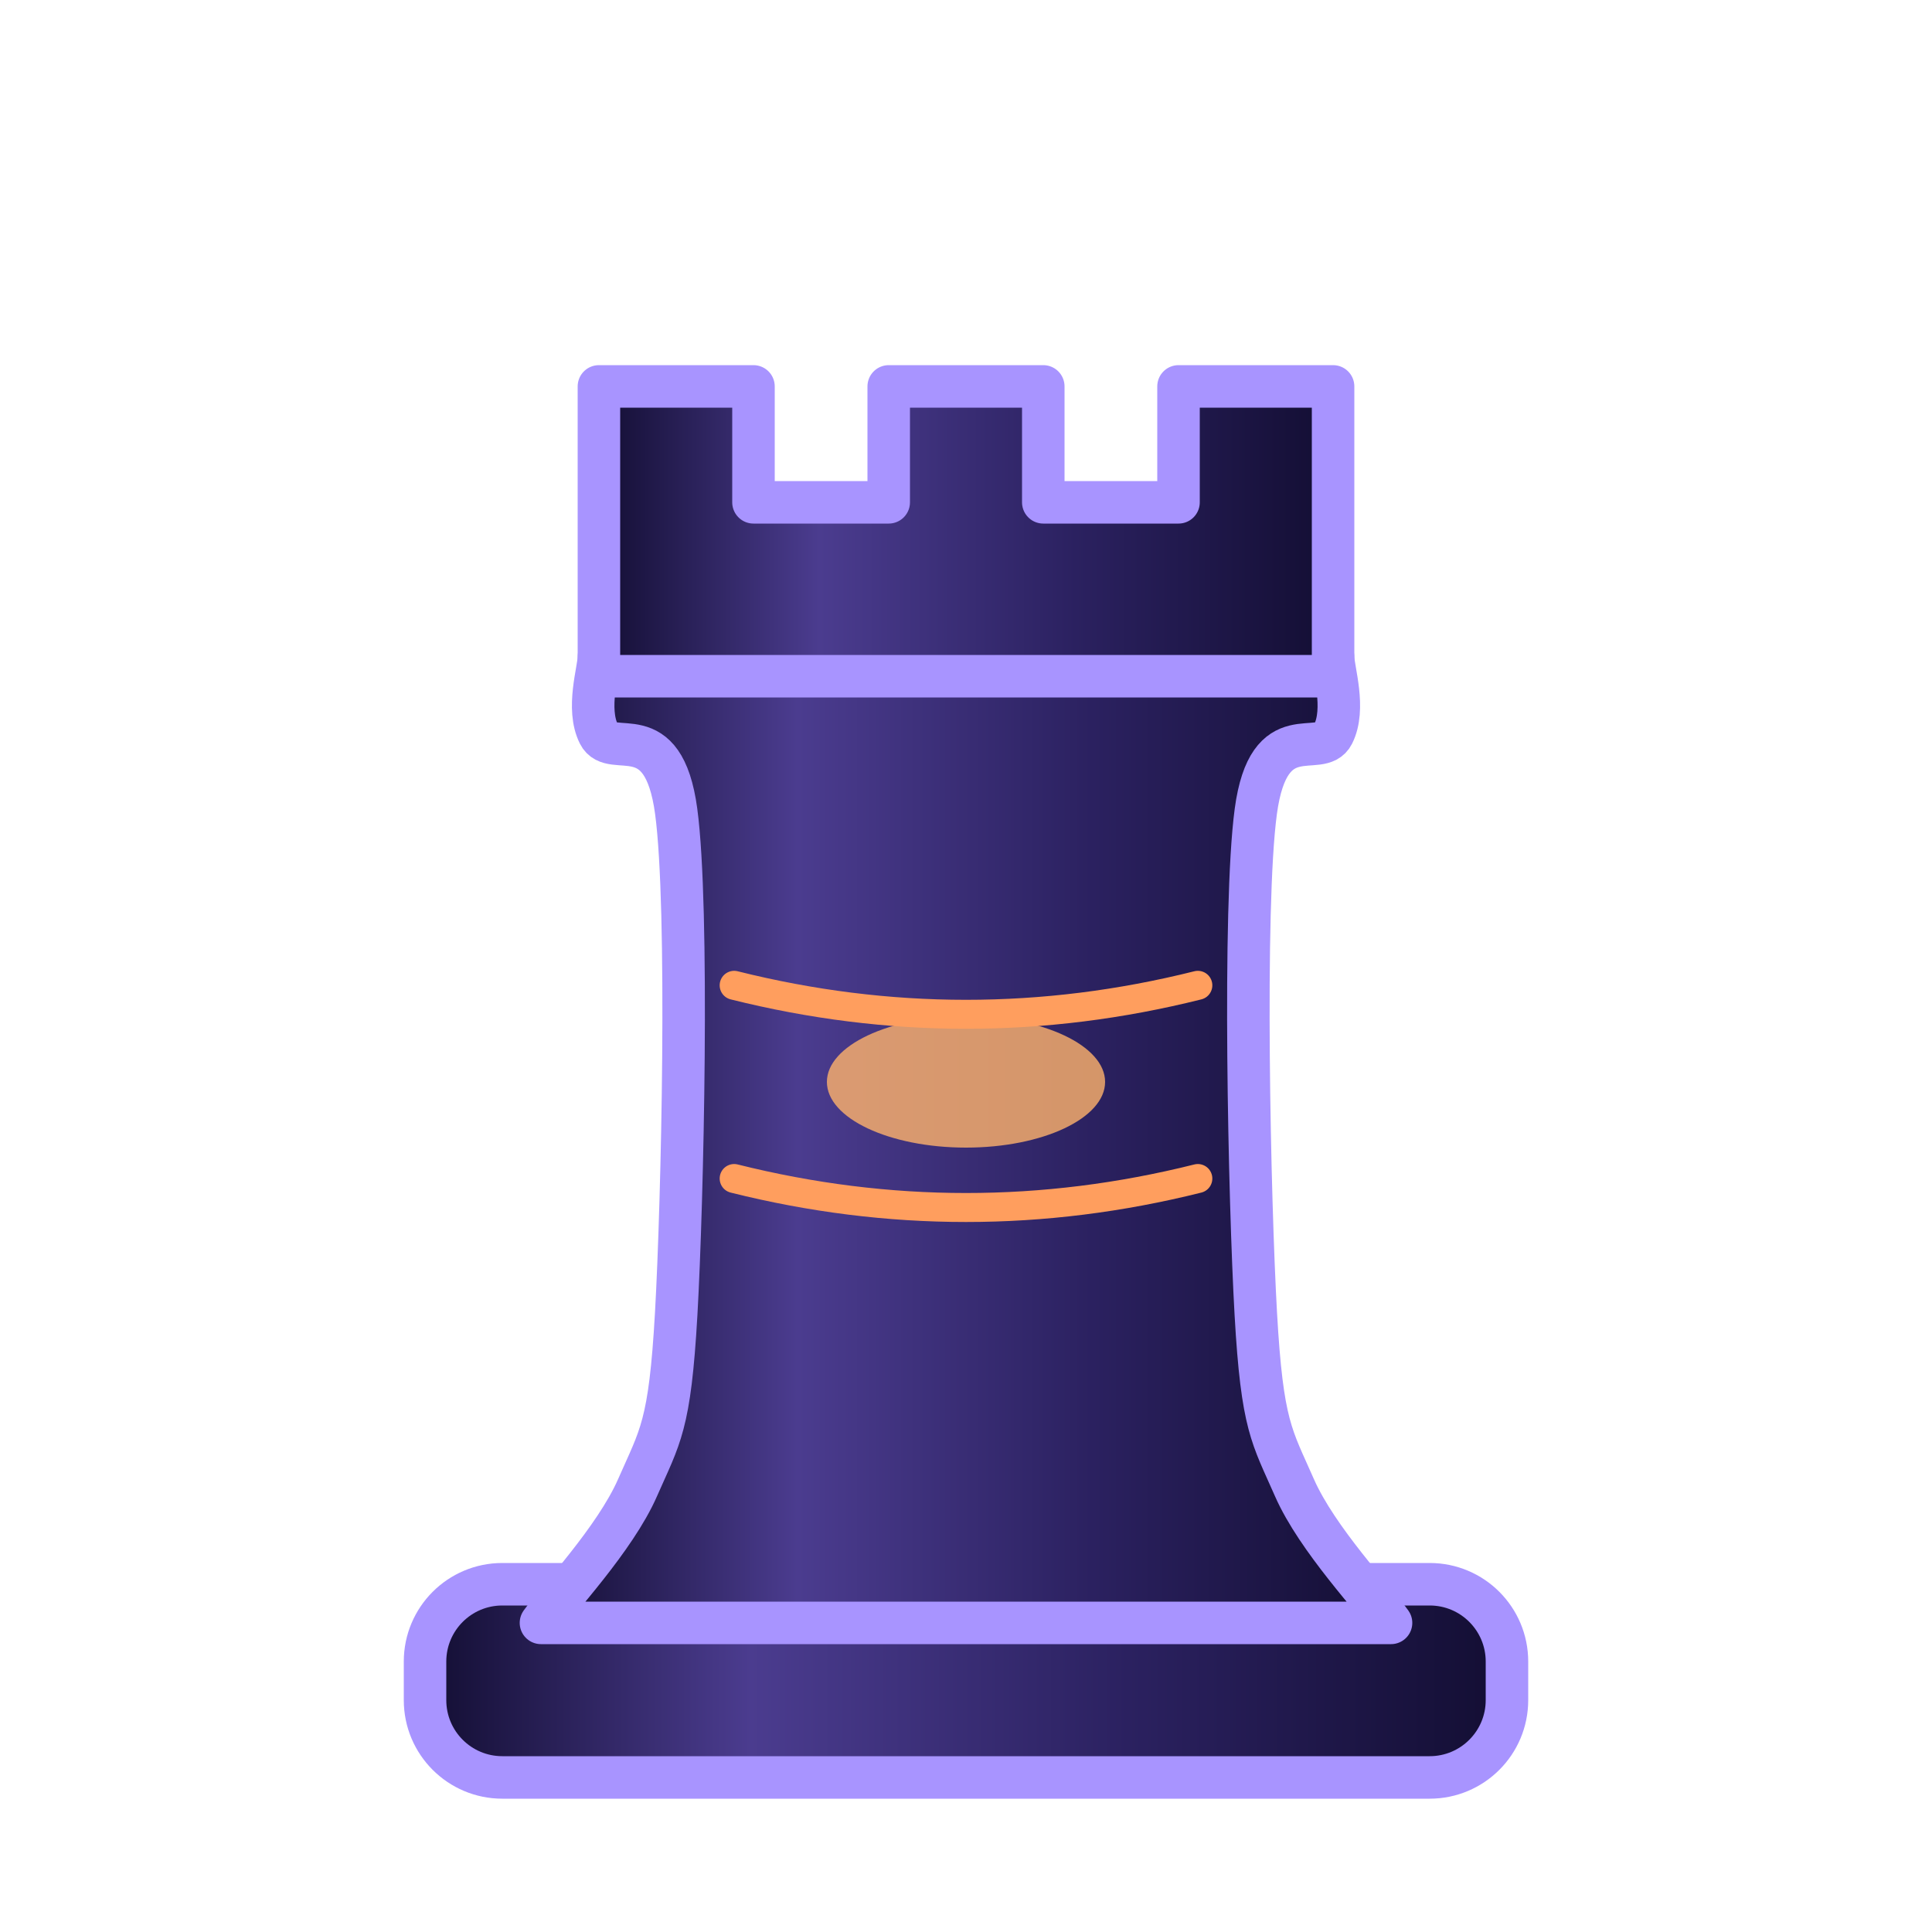
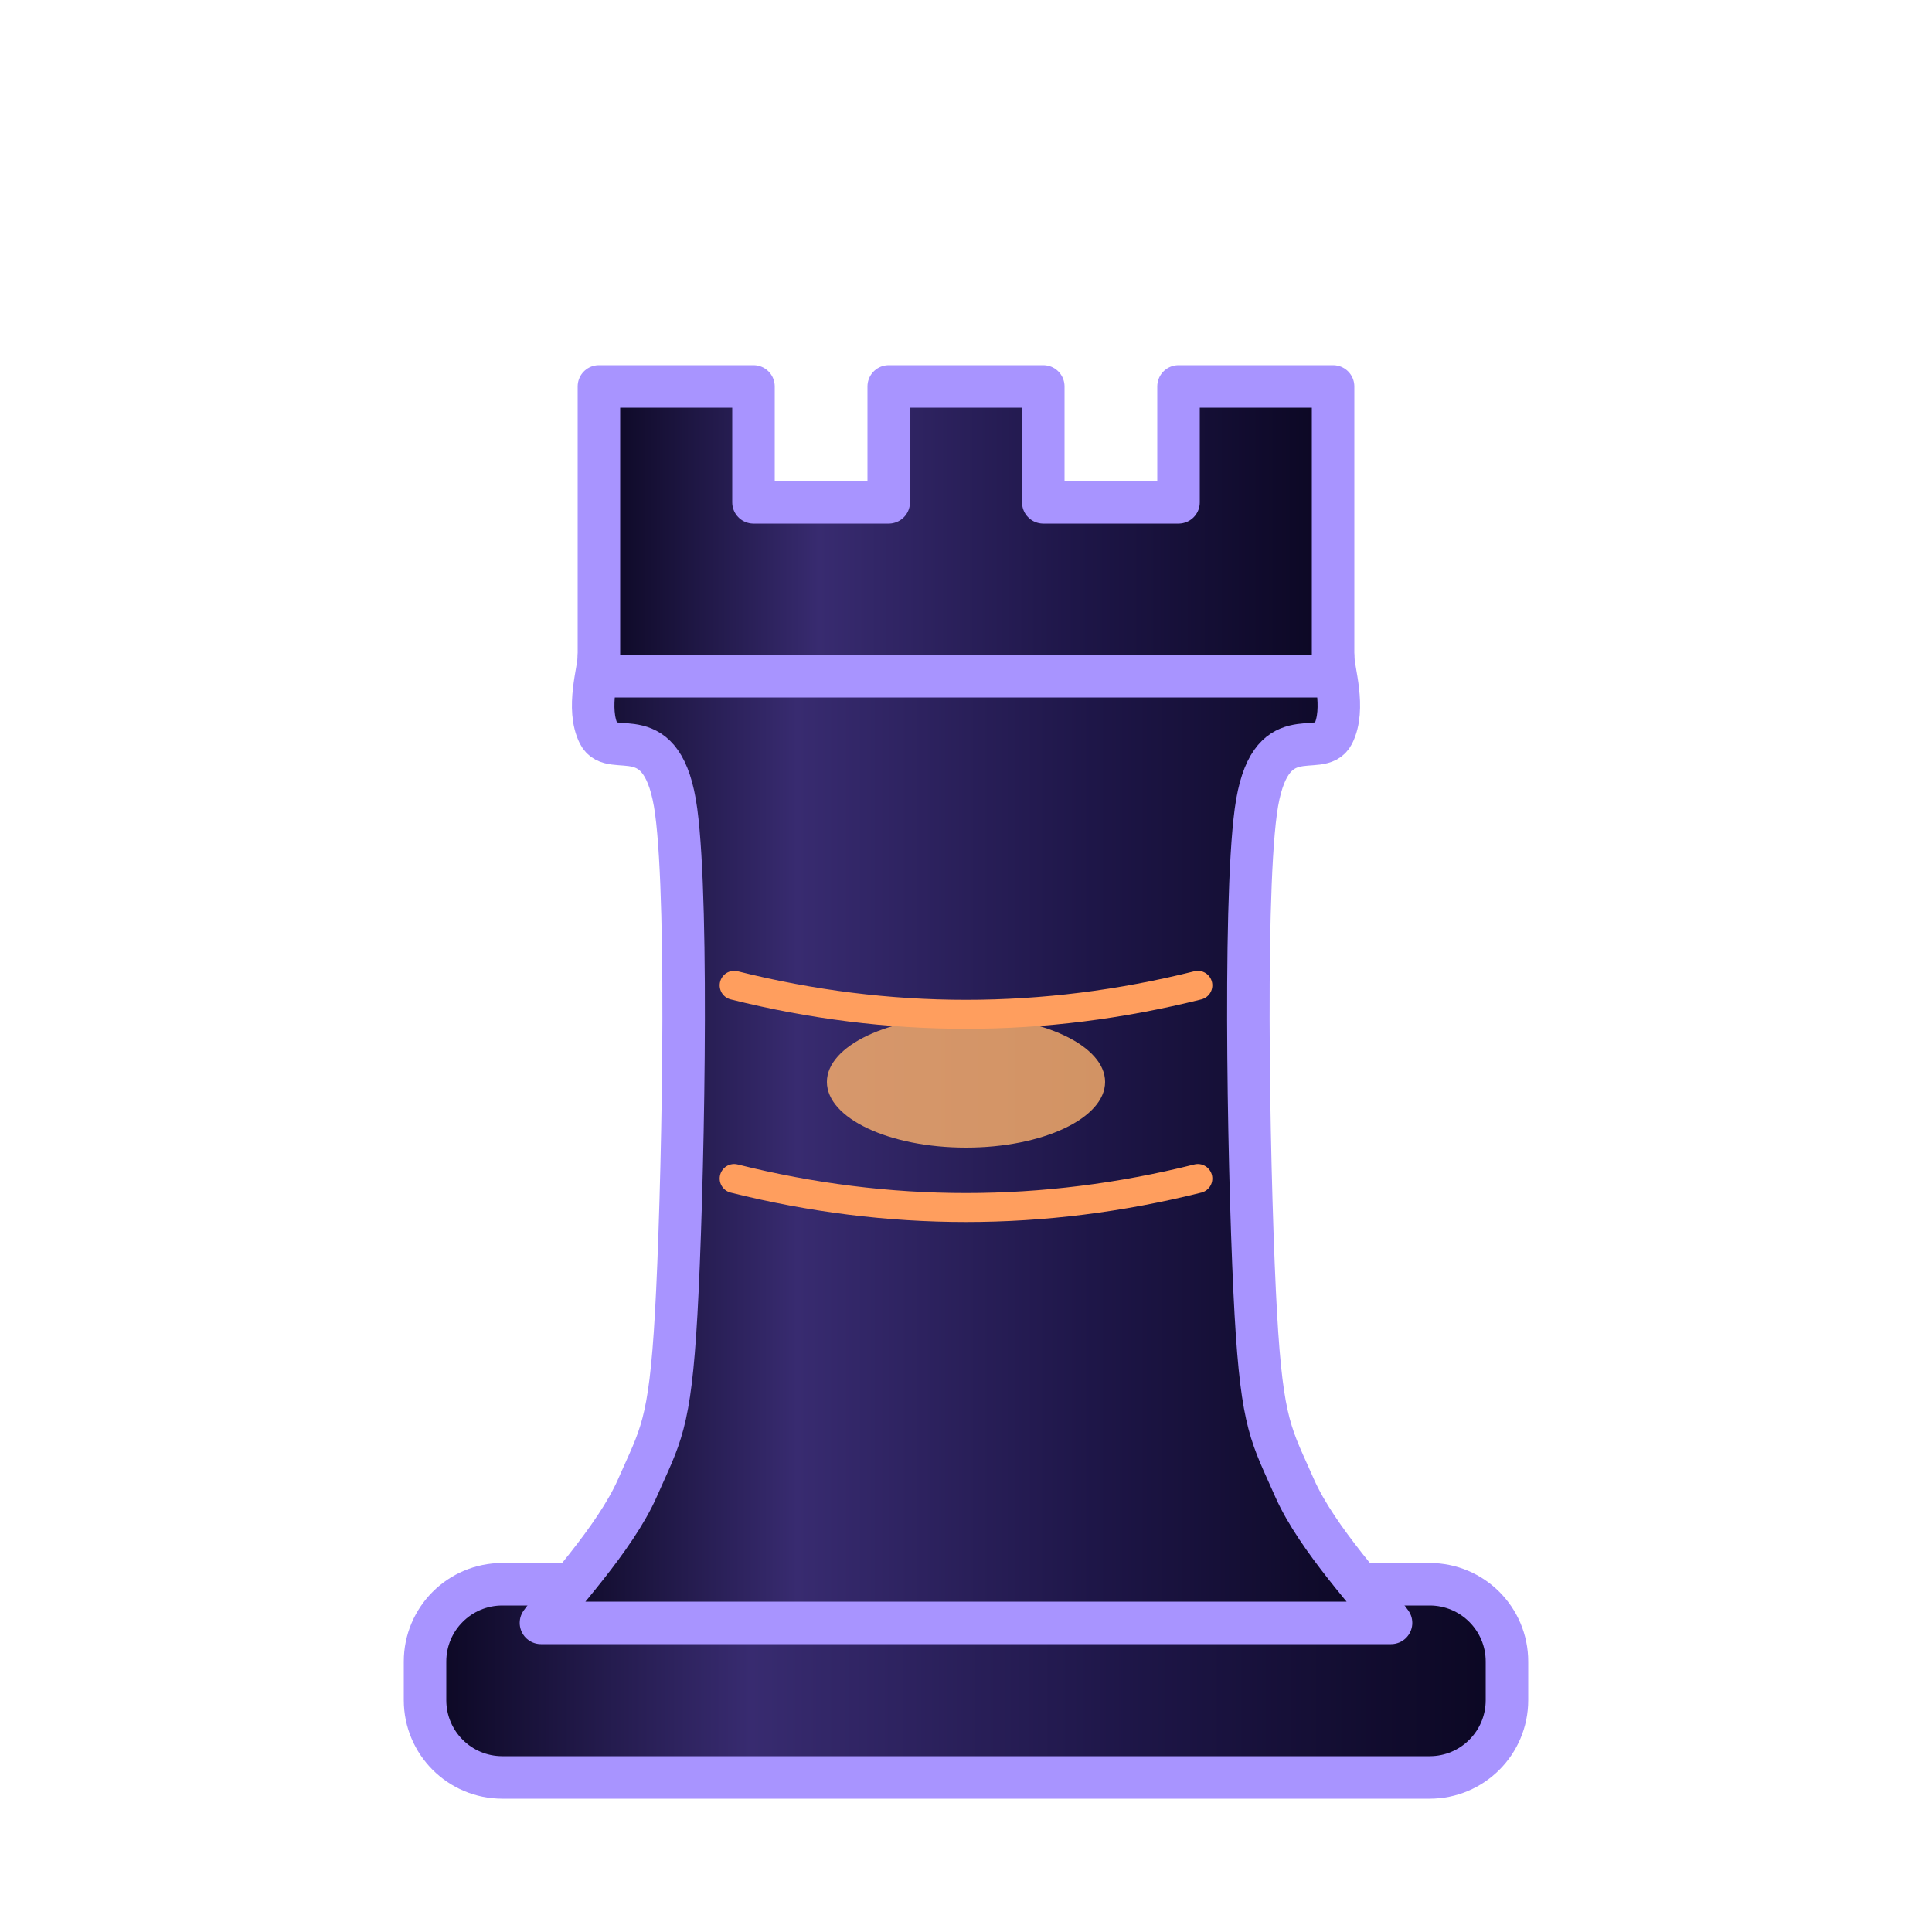
<svg xmlns="http://www.w3.org/2000/svg" width="45" height="45" viewBox="0 0 100 100">
  <defs>
    <linearGradient id="g" x1="0" x2="1" y1="0" y2="0">
-       <stop offset="0" stop-color="#130E33" />
-       <stop offset=".3" stop-color="#4B3C8F" />
-       <stop offset=".65" stop-color="#2B2160" />
-       <stop offset="1" stop-color="#130E33" />
+       <stop offset="0" stop-color="#0B0722" />
+       <stop offset=".3" stop-color="#382B70" />
+       <stop offset=".65" stop-color="#1E1648" />
+       <stop offset="1" stop-color="#0B0722" />
    </linearGradient>
  </defs>
  <g fill="url(#g)" stroke="#A894FF" stroke-width="2.2" stroke-linejoin="round">
    <rect x="22" y="82" width="56" height="10" rx="4" />
    <path d="M28 84C28.83 82.83 31.83 79.67 33 77C34.17 74.33 34.67 73.83 35 68C35.33 62.17 35.67 47 35 42C34.33 37 31.67 39.33 31 38C30.33 36.67 31 34.67 31 34L69 34C69 34.67 69.67 36.67 69 38C68.33 39.33 65.67 37 65 42C64.33 47 64.67 62.17 65 68C65.33 73.83 65.83 74.33 67 77C68.17 79.67 71.17 82.83 72 84Z" />
    <path d="M31 35V20h8v6h7v-6h8v6h7v-6h8v15z" />
  </g>
  <ellipse cx="50" cy="56" rx="7.2" ry="3.4" fill="#FFB36B" opacity=".8" />
  <path d="M38 51Q50 54 62 51M38 61Q50 64 62 61" fill="none" stroke="#FF9E5E" stroke-width="1.5" stroke-linecap="round" />
</svg>
